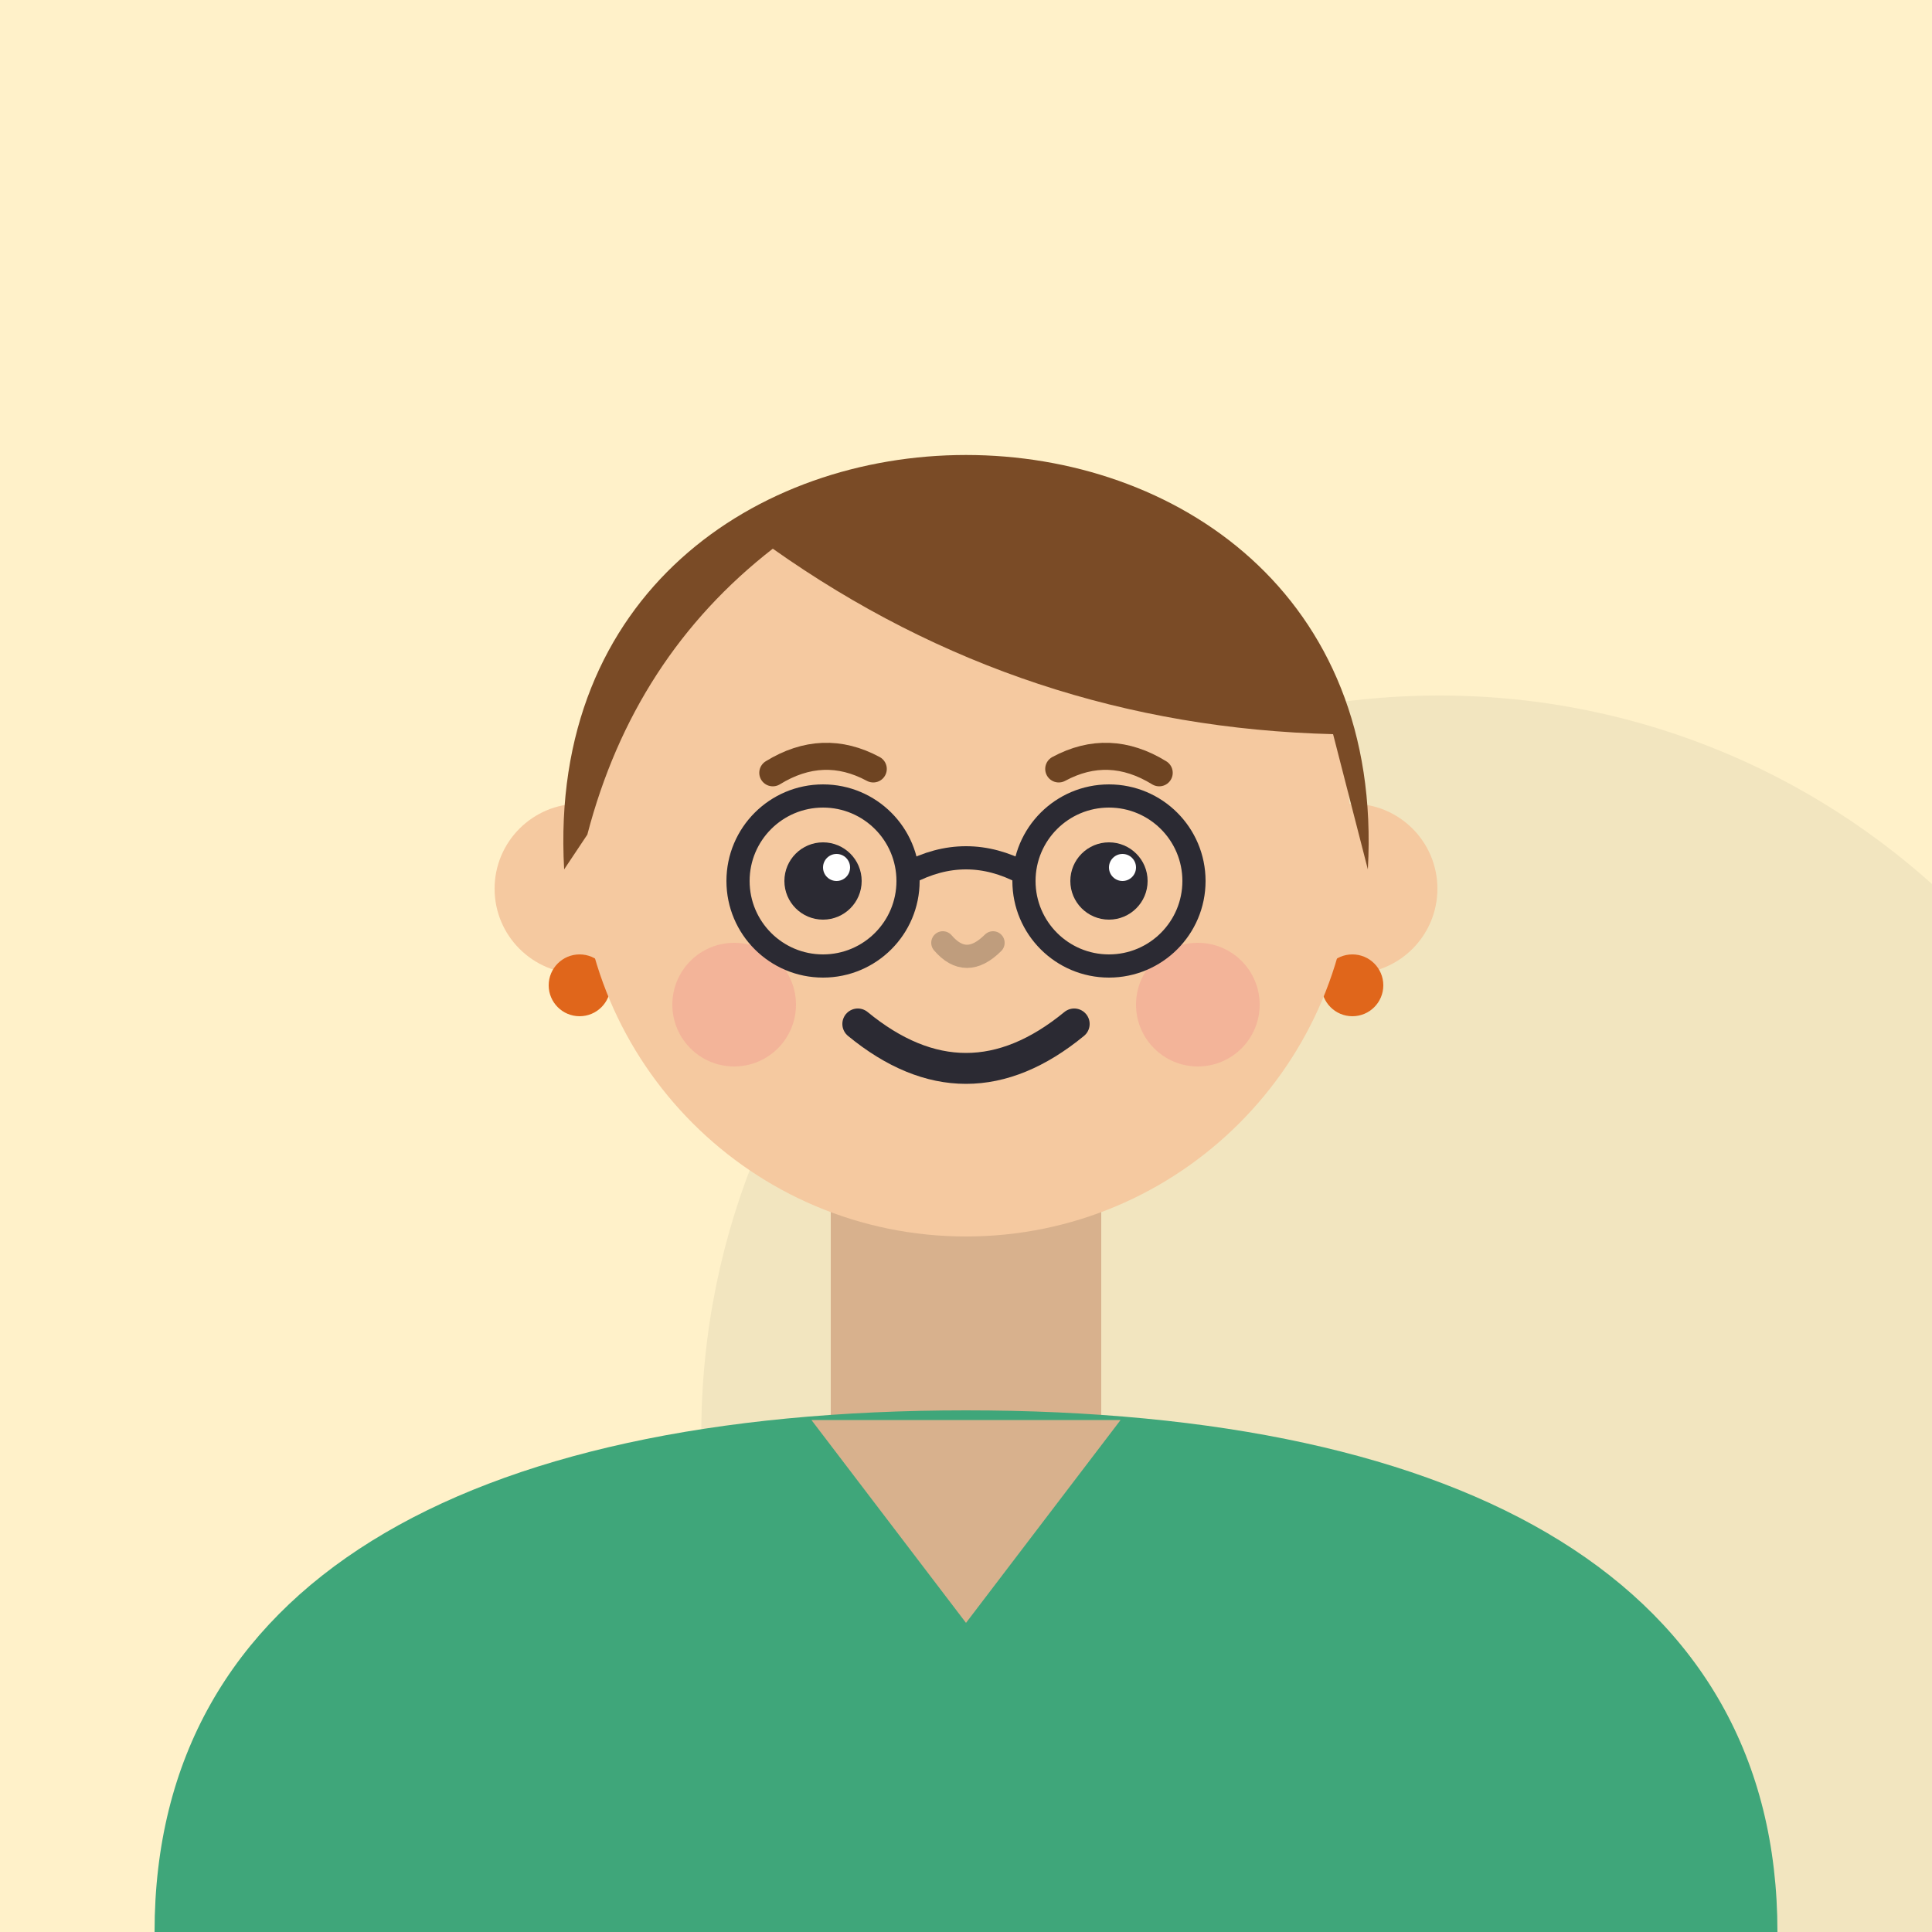
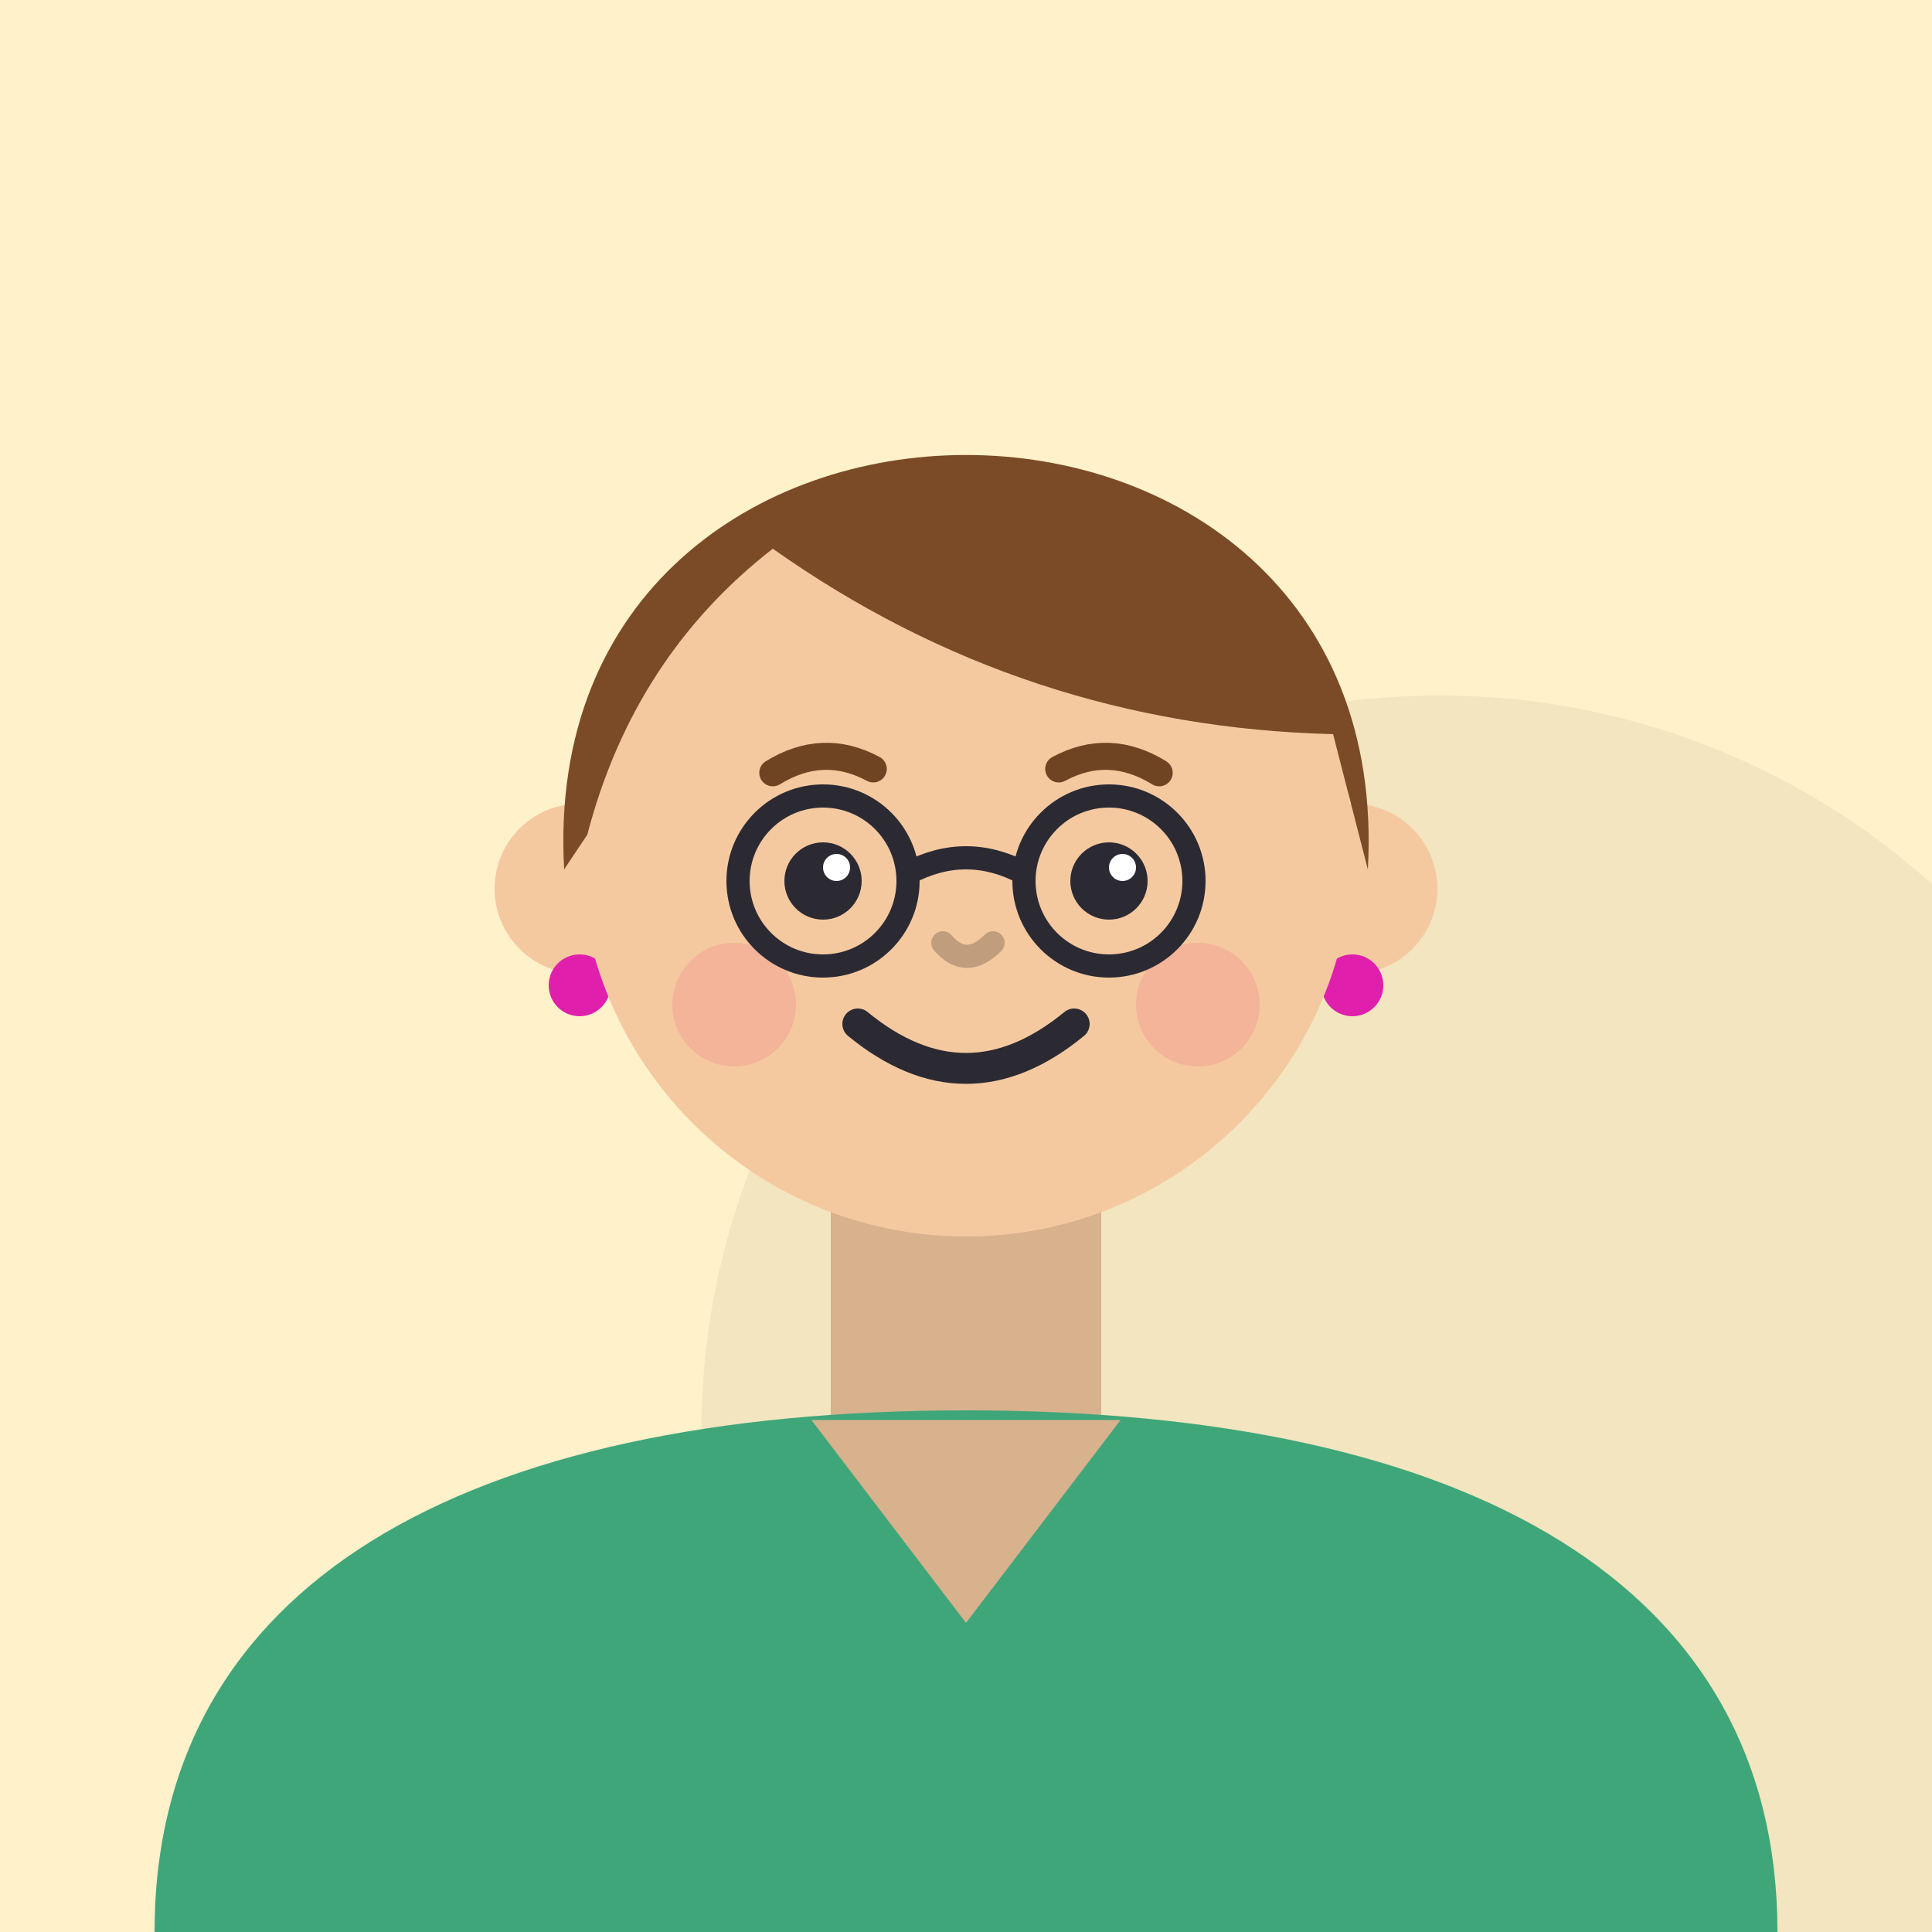
<svg xmlns="http://www.w3.org/2000/svg" viewBox="0 0 100 100" width="320" height="320">
  <rect x="0" y="0" width="100" height="100" fill="#FFF1C9" />
  <circle cx="74.5" cy="74.2" r="38.2" fill="#f2e5bf" />
  <rect x="43" y="57" width="14" height="21" rx="4" fill="#d8b18d" />
  <path d="M8 100C8 82 24 73 50 73C76 73 92 82 92 100Z" fill="#3FA67A" />
  <path d="M42 73.5L50 84L58 73.5Z" fill="#d8b18d" />
  <circle cx="30" cy="46" r="4.4" fill="#F5C9A0" />
  <circle cx="70" cy="46" r="4.4" fill="#F5C9A0" />
-   <circle cx="30" cy="51" r="1.6" fill="#E0661B" />
-   <circle cx="70" cy="51" r="1.6" fill="#E0661B" />
+   <circle cx="30" cy="51" r="1.6" fill="#E01FAD" />
+   <circle cx="70" cy="51" r="1.6" fill="#E01FAD" />
  <circle cx="50" cy="44" r="20" fill="#F5C9A0" />
  <circle cx="38" cy="52" r="3.2" fill="#F28C8C" opacity=".35" />
  <circle cx="62" cy="52" r="3.2" fill="#F28C8C" opacity=".35" />
  <circle cx="42.6" cy="45.6" r="2" fill="#2B2A33" />
  <circle cx="57.4" cy="45.6" r="2" fill="#2B2A33" />
  <circle cx="43.3" cy="44.9" r="0.7" fill="#fff" />
  <circle cx="58.1" cy="44.9" r="0.7" fill="#fff" />
  <path d="M40 40Q42.6 38.4 45.2 39.8M54.8 39.8Q57.4 38.4 60 40" fill="none" stroke="#6e4422" stroke-width="1.4" stroke-linecap="round" stroke-linejoin="round" />
  <path d="M48.8 48.8Q50 50.2 51.4 48.8" fill="none" stroke="#bf9d7d" stroke-width="1.2" stroke-linecap="round" stroke-linejoin="round" />
  <path d="M44.4 53Q50 57.6 55.6 53" fill="none" stroke="#2B2A33" stroke-width="1.6" stroke-linecap="round" stroke-linejoin="round" />
  <g fill="none" stroke="#2B2A33" stroke-width="1.2">
    <circle cx="42.6" cy="45.6" r="4.4" />
    <circle cx="57.4" cy="45.6" r="4.4" />
    <path d="M47 45.2Q50 43.6 53 45.2" />
  </g>
  <path d="M29.2 45C27.6 16.4 72.4 16.4 70.8 45L69 38Q53 37.6 40 28.4Q32.8 34 30.4 43.2Z" fill="#7A4B26" />
</svg>
